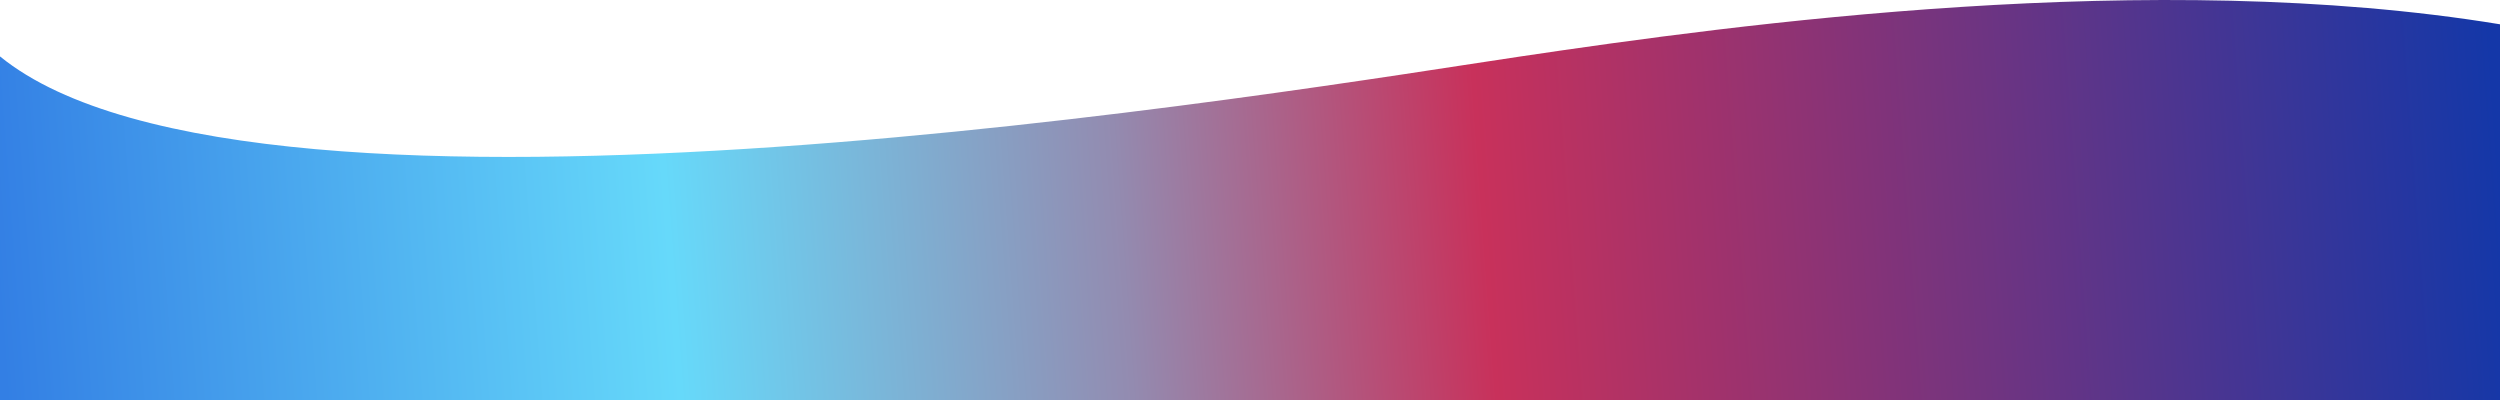
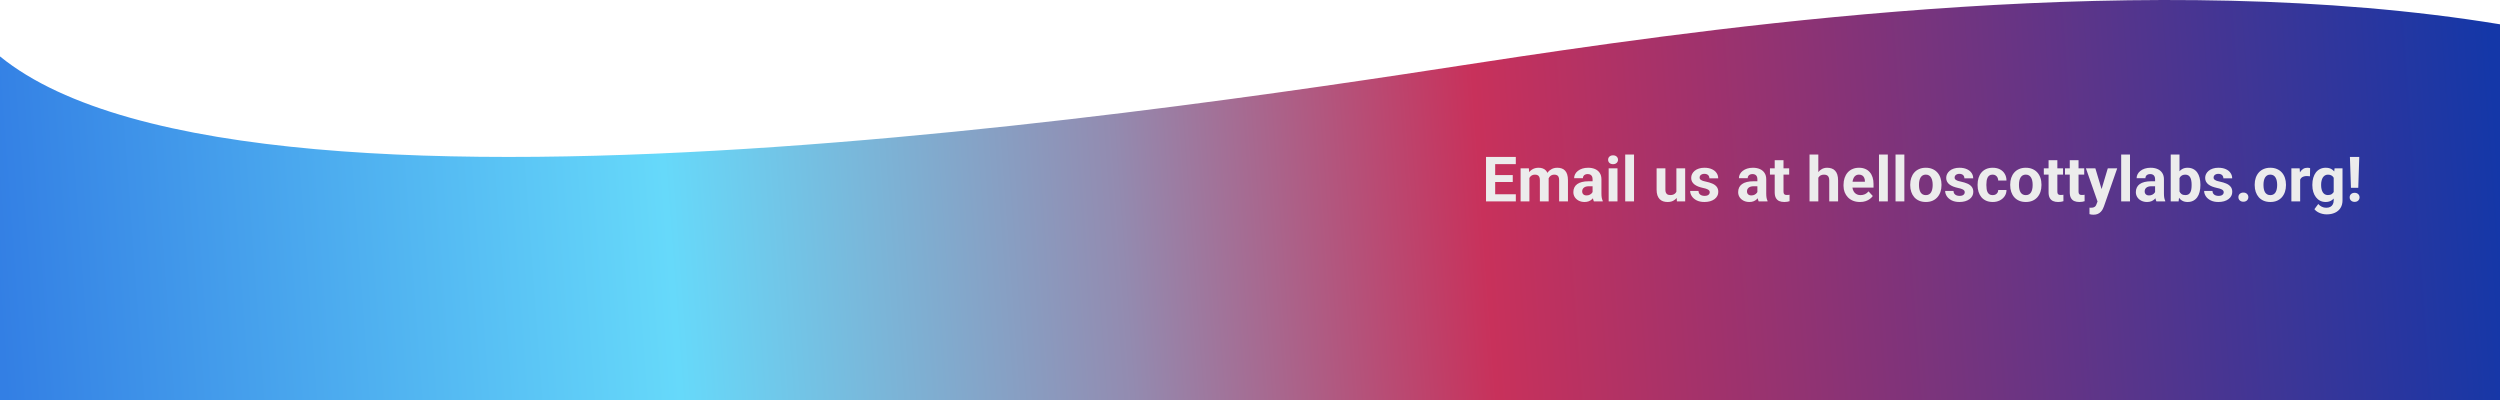
<svg xmlns="http://www.w3.org/2000/svg" width="1440" height="230" viewBox="0 0 1440 230" fill="none">
-   <path d="M1440 277.702L0 277.702L2.14368e-05 32.494C148 152.994 751.389 50.994 876 32.494C1000.61 13.994 1240 -18.854 1440 13.994L1440 277.702Z" fill="url(#paint0_linear_704_352)" />
+   <path d="M1440 277.702L0 277.702L2.14368e-05 32.494C148 152.994 751.389 50.994 876 32.494C1000.61 13.994 1240 -18.854 1440 13.994L1440 277.702Z" fill="url(#paint0_linear_920_2)" />
+   <path d="M873.119 111.882V115.995H859.496V111.882H873.119ZM861.219 90.401V115.995H855.945V90.401H861.219ZM871.344 100.825V104.833H859.496V100.825H871.344ZM873.102 90.401V94.532H859.496V90.401H873.102ZM880.941 100.913V115.995H875.861V96.976H880.625L880.941 100.913ZM880.238 105.817H878.832C878.832 104.493 878.99 103.274 879.307 102.161C879.635 101.036 880.109 100.063 880.73 99.243C881.363 98.411 882.143 97.767 883.068 97.31C883.994 96.853 885.066 96.624 886.285 96.624C887.129 96.624 887.902 96.753 888.605 97.011C889.309 97.257 889.912 97.649 890.416 98.189C890.932 98.716 891.33 99.407 891.611 100.263C891.893 101.106 892.033 102.12 892.033 103.304V115.995H886.971V103.866C886.971 102.999 886.854 102.331 886.619 101.862C886.385 101.394 886.051 101.065 885.617 100.878C885.195 100.69 884.686 100.597 884.088 100.597C883.432 100.597 882.857 100.731 882.365 101.001C881.885 101.271 881.486 101.646 881.17 102.126C880.854 102.595 880.619 103.146 880.467 103.778C880.314 104.411 880.238 105.091 880.238 105.817ZM891.559 105.237L889.748 105.466C889.748 104.224 889.9 103.069 890.205 102.003C890.521 100.937 890.984 99.999 891.594 99.19C892.215 98.382 892.982 97.755 893.896 97.31C894.811 96.853 895.865 96.624 897.061 96.624C897.975 96.624 898.807 96.759 899.557 97.028C900.307 97.286 900.945 97.702 901.473 98.276C902.012 98.839 902.422 99.577 902.703 100.491C902.996 101.405 903.143 102.524 903.143 103.849V115.995H898.062V103.849C898.062 102.97 897.945 102.302 897.711 101.845C897.488 101.376 897.16 101.054 896.727 100.878C896.305 100.69 895.801 100.597 895.215 100.597C894.605 100.597 894.072 100.72 893.615 100.966C893.158 101.2 892.777 101.528 892.473 101.95C892.168 102.372 891.939 102.864 891.787 103.427C891.635 103.978 891.559 104.581 891.559 105.237ZM917.328 111.706V103.233C917.328 102.624 917.229 102.103 917.029 101.669C916.83 101.224 916.52 100.878 916.098 100.632C915.688 100.386 915.154 100.263 914.498 100.263C913.936 100.263 913.449 100.362 913.039 100.562C912.629 100.749 912.312 101.024 912.09 101.388C911.867 101.739 911.756 102.155 911.756 102.636H906.693C906.693 101.827 906.881 101.06 907.256 100.333C907.631 99.606 908.176 98.968 908.891 98.417C909.605 97.855 910.455 97.415 911.439 97.099C912.436 96.782 913.549 96.624 914.779 96.624C916.256 96.624 917.568 96.87 918.717 97.362C919.865 97.855 920.768 98.593 921.424 99.577C922.092 100.562 922.426 101.792 922.426 103.269V111.407C922.426 112.45 922.49 113.306 922.619 113.974C922.748 114.63 922.936 115.204 923.182 115.696V115.995H918.066C917.82 115.479 917.633 114.835 917.504 114.062C917.387 113.276 917.328 112.491 917.328 111.706ZM917.996 104.411L918.031 107.276H915.201C914.533 107.276 913.953 107.353 913.461 107.505C912.969 107.657 912.564 107.874 912.248 108.155C911.932 108.425 911.697 108.741 911.545 109.104C911.404 109.468 911.334 109.866 911.334 110.3C911.334 110.733 911.434 111.126 911.633 111.478C911.832 111.817 912.119 112.087 912.494 112.286C912.869 112.474 913.309 112.567 913.812 112.567C914.574 112.567 915.236 112.415 915.799 112.11C916.361 111.806 916.795 111.431 917.1 110.985C917.416 110.54 917.58 110.118 917.592 109.72L918.928 111.864C918.74 112.345 918.482 112.843 918.154 113.358C917.838 113.874 917.434 114.36 916.941 114.817C916.449 115.263 915.857 115.632 915.166 115.925C914.475 116.206 913.654 116.347 912.705 116.347C911.498 116.347 910.402 116.106 909.418 115.626C908.445 115.134 907.672 114.46 907.098 113.604C906.535 112.737 906.254 111.753 906.254 110.651C906.254 109.655 906.441 108.771 906.816 107.997C907.191 107.224 907.742 106.573 908.469 106.046C909.207 105.507 910.127 105.103 911.229 104.833C912.33 104.552 913.607 104.411 915.061 104.411H917.996ZM931.672 96.976V115.995H926.592V96.976H931.672ZM926.275 92.019C926.275 91.28 926.533 90.671 927.049 90.19C927.564 89.71 928.256 89.47 929.123 89.47C929.979 89.47 930.664 89.71 931.18 90.19C931.707 90.671 931.971 91.28 931.971 92.019C931.971 92.757 931.707 93.366 931.18 93.847C930.664 94.327 929.979 94.567 929.123 94.567C928.256 94.567 927.564 94.327 927.049 93.847C926.533 93.366 926.275 92.757 926.275 92.019ZM941.199 88.995V115.995H936.119V88.995H941.199ZM965.598 111.442V96.976H970.66V115.995H965.896L965.598 111.442ZM966.16 107.54L967.654 107.505C967.654 108.771 967.508 109.948 967.215 111.038C966.922 112.116 966.482 113.054 965.896 113.851C965.311 114.636 964.572 115.251 963.682 115.696C962.791 116.13 961.742 116.347 960.535 116.347C959.609 116.347 958.754 116.218 957.969 115.96C957.195 115.69 956.527 115.274 955.965 114.712C955.414 114.138 954.98 113.405 954.664 112.515C954.359 111.612 954.207 110.528 954.207 109.263V96.976H959.27V109.298C959.27 109.86 959.334 110.335 959.463 110.722C959.604 111.108 959.797 111.425 960.043 111.671C960.289 111.917 960.576 112.093 960.904 112.198C961.244 112.304 961.619 112.356 962.029 112.356C963.072 112.356 963.893 112.146 964.49 111.724C965.1 111.302 965.527 110.728 965.773 110.001C966.031 109.263 966.16 108.442 966.16 107.54ZM984.811 110.739C984.811 110.376 984.705 110.048 984.494 109.755C984.283 109.462 983.891 109.192 983.316 108.946C982.754 108.688 981.939 108.454 980.873 108.243C979.912 108.032 979.016 107.769 978.184 107.452C977.363 107.124 976.648 106.731 976.039 106.274C975.441 105.817 974.973 105.278 974.633 104.657C974.293 104.024 974.123 103.304 974.123 102.495C974.123 101.698 974.293 100.948 974.633 100.245C974.984 99.542 975.482 98.921 976.127 98.382C976.783 97.831 977.58 97.403 978.518 97.099C979.467 96.782 980.533 96.624 981.717 96.624C983.369 96.624 984.787 96.888 985.971 97.415C987.166 97.942 988.08 98.669 988.713 99.595C989.357 100.509 989.68 101.552 989.68 102.724H984.617C984.617 102.231 984.512 101.792 984.301 101.405C984.102 101.007 983.785 100.696 983.352 100.474C982.93 100.239 982.379 100.122 981.699 100.122C981.137 100.122 980.65 100.222 980.24 100.421C979.83 100.608 979.514 100.866 979.291 101.194C979.08 101.511 978.975 101.862 978.975 102.249C978.975 102.542 979.033 102.806 979.15 103.04C979.279 103.263 979.484 103.468 979.766 103.655C980.047 103.843 980.41 104.019 980.855 104.183C981.312 104.335 981.875 104.476 982.543 104.604C983.914 104.886 985.139 105.255 986.217 105.712C987.295 106.157 988.15 106.767 988.783 107.54C989.416 108.302 989.732 109.304 989.732 110.546C989.732 111.39 989.545 112.163 989.17 112.866C988.795 113.569 988.256 114.185 987.553 114.712C986.85 115.228 986.006 115.632 985.021 115.925C984.049 116.206 982.953 116.347 981.734 116.347C979.965 116.347 978.465 116.03 977.234 115.397C976.016 114.765 975.09 113.962 974.457 112.989C973.836 112.005 973.525 110.997 973.525 109.966H978.324C978.348 110.657 978.523 111.214 978.852 111.636C979.191 112.058 979.619 112.362 980.135 112.55C980.662 112.737 981.23 112.831 981.84 112.831C982.496 112.831 983.041 112.743 983.475 112.567C983.908 112.38 984.236 112.134 984.459 111.829C984.693 111.513 984.811 111.149 984.811 110.739ZM1012.25 111.706V103.233C1012.25 102.624 1012.15 102.103 1011.95 101.669C1011.75 101.224 1011.44 100.878 1011.02 100.632C1010.61 100.386 1010.08 100.263 1009.42 100.263C1008.86 100.263 1008.37 100.362 1007.96 100.562C1007.55 100.749 1007.23 101.024 1007.01 101.388C1006.79 101.739 1006.68 102.155 1006.68 102.636H1001.62C1001.62 101.827 1001.8 101.06 1002.18 100.333C1002.55 99.606 1003.1 98.968 1003.81 98.417C1004.53 97.855 1005.38 97.415 1006.36 97.099C1007.36 96.782 1008.47 96.624 1009.7 96.624C1011.18 96.624 1012.49 96.87 1013.64 97.362C1014.79 97.855 1015.69 98.593 1016.35 99.577C1017.01 100.562 1017.35 101.792 1017.35 103.269V111.407C1017.35 112.45 1017.41 113.306 1017.54 113.974C1017.67 114.63 1017.86 115.204 1018.1 115.696V115.995H1012.99C1012.74 115.479 1012.55 114.835 1012.43 114.062C1012.31 113.276 1012.25 112.491 1012.25 111.706ZM1012.92 104.411L1012.95 107.276H1010.12C1009.46 107.276 1008.88 107.353 1008.38 107.505C1007.89 107.657 1007.49 107.874 1007.17 108.155C1006.85 108.425 1006.62 108.741 1006.47 109.104C1006.33 109.468 1006.26 109.866 1006.26 110.3C1006.26 110.733 1006.36 111.126 1006.55 111.478C1006.75 111.817 1007.04 112.087 1007.42 112.286C1007.79 112.474 1008.23 112.567 1008.73 112.567C1009.5 112.567 1010.16 112.415 1010.72 112.11C1011.28 111.806 1011.72 111.431 1012.02 110.985C1012.34 110.54 1012.5 110.118 1012.51 109.72L1013.85 111.864C1013.66 112.345 1013.4 112.843 1013.08 113.358C1012.76 113.874 1012.36 114.36 1011.86 114.817C1011.37 115.263 1010.78 115.632 1010.09 115.925C1009.4 116.206 1008.58 116.347 1007.63 116.347C1006.42 116.347 1005.32 116.106 1004.34 115.626C1003.37 115.134 1002.59 114.46 1002.02 113.604C1001.46 112.737 1001.18 111.753 1001.18 110.651C1001.18 109.655 1001.36 108.771 1001.74 107.997C1002.11 107.224 1002.66 106.573 1003.39 106.046C1004.13 105.507 1005.05 105.103 1006.15 104.833C1007.25 104.552 1008.53 104.411 1009.98 104.411H1012.92ZM1030.57 96.976V100.562H1019.49V96.976H1030.57ZM1022.23 92.282H1027.3V110.265C1027.3 110.815 1027.37 111.237 1027.51 111.53C1027.66 111.823 1027.88 112.028 1028.18 112.146C1028.47 112.251 1028.84 112.304 1029.28 112.304C1029.6 112.304 1029.88 112.292 1030.13 112.269C1030.38 112.233 1030.6 112.198 1030.78 112.163L1030.79 115.89C1030.36 116.03 1029.89 116.142 1029.39 116.224C1028.88 116.306 1028.33 116.347 1027.72 116.347C1026.61 116.347 1025.63 116.165 1024.8 115.802C1023.98 115.427 1023.35 114.829 1022.9 114.009C1022.46 113.188 1022.23 112.11 1022.23 110.774V92.282ZM1047.35 88.995V115.995H1042.29V88.995H1047.35ZM1046.63 105.817H1045.24C1045.26 104.493 1045.43 103.274 1045.77 102.161C1046.11 101.036 1046.6 100.063 1047.23 99.243C1047.86 98.411 1048.62 97.767 1049.5 97.31C1050.39 96.853 1051.37 96.624 1052.45 96.624C1053.39 96.624 1054.24 96.759 1055 97.028C1055.77 97.286 1056.44 97.708 1056.99 98.294C1057.55 98.868 1057.98 99.624 1058.29 100.562C1058.59 101.499 1058.74 102.636 1058.74 103.972V115.995H1053.65V103.937C1053.65 103.093 1053.52 102.431 1053.28 101.95C1053.04 101.458 1052.7 101.112 1052.24 100.913C1051.79 100.702 1051.24 100.597 1050.59 100.597C1049.86 100.597 1049.24 100.731 1048.72 101.001C1048.22 101.271 1047.82 101.646 1047.51 102.126C1047.21 102.595 1046.98 103.146 1046.84 103.778C1046.7 104.411 1046.63 105.091 1046.63 105.817ZM1071.35 116.347C1069.87 116.347 1068.55 116.112 1067.38 115.644C1066.2 115.163 1065.21 114.501 1064.39 113.657C1063.58 112.813 1062.96 111.835 1062.52 110.722C1062.09 109.597 1061.87 108.401 1061.87 107.136V106.433C1061.87 104.991 1062.08 103.673 1062.49 102.478C1062.9 101.282 1063.48 100.245 1064.25 99.366C1065.02 98.487 1065.96 97.814 1067.06 97.345C1068.16 96.864 1069.4 96.624 1070.79 96.624C1072.13 96.624 1073.33 96.847 1074.37 97.292C1075.41 97.737 1076.29 98.37 1076.99 99.19C1077.71 100.011 1078.24 100.995 1078.61 102.144C1078.97 103.28 1079.15 104.546 1079.15 105.94V108.05H1064.04V104.675H1074.18V104.288C1074.18 103.585 1074.05 102.958 1073.79 102.407C1073.54 101.845 1073.17 101.399 1072.67 101.071C1072.16 100.743 1071.52 100.579 1070.73 100.579C1070.06 100.579 1069.49 100.726 1069.01 101.019C1068.53 101.312 1068.14 101.722 1067.83 102.249C1067.54 102.776 1067.32 103.397 1067.16 104.112C1067.02 104.815 1066.95 105.589 1066.95 106.433V107.136C1066.95 107.897 1067.06 108.601 1067.27 109.245C1067.49 109.89 1067.8 110.446 1068.2 110.915C1068.61 111.384 1069.1 111.747 1069.68 112.005C1070.26 112.263 1070.93 112.392 1071.66 112.392C1072.58 112.392 1073.43 112.216 1074.21 111.864C1075.01 111.501 1075.7 110.956 1076.27 110.229L1078.73 112.901C1078.33 113.476 1077.79 114.026 1077.1 114.554C1076.42 115.081 1075.6 115.515 1074.63 115.854C1073.67 116.183 1072.58 116.347 1071.35 116.347ZM1087.38 88.995V115.995H1082.3V88.995H1087.38ZM1096.91 88.995V115.995H1091.83V88.995H1096.91ZM1100.28 106.679V106.31C1100.28 104.915 1100.48 103.632 1100.88 102.46C1101.28 101.276 1101.86 100.251 1102.62 99.384C1103.38 98.517 1104.32 97.843 1105.43 97.362C1106.54 96.87 1107.82 96.624 1109.26 96.624C1110.71 96.624 1111.99 96.87 1113.11 97.362C1114.24 97.843 1115.18 98.517 1115.94 99.384C1116.72 100.251 1117.3 101.276 1117.7 102.46C1118.1 103.632 1118.3 104.915 1118.3 106.31V106.679C1118.3 108.062 1118.1 109.345 1117.7 110.528C1117.3 111.7 1116.72 112.726 1115.94 113.604C1115.18 114.472 1114.24 115.146 1113.13 115.626C1112.02 116.106 1110.74 116.347 1109.3 116.347C1107.86 116.347 1106.57 116.106 1105.45 115.626C1104.34 115.146 1103.39 114.472 1102.62 113.604C1101.86 112.726 1101.28 111.7 1100.88 110.528C1100.48 109.345 1100.28 108.062 1100.28 106.679ZM1105.34 106.31V106.679C1105.34 107.476 1105.41 108.22 1105.55 108.911C1105.7 109.603 1105.92 110.212 1106.22 110.739C1106.54 111.255 1106.95 111.659 1107.45 111.952C1107.96 112.245 1108.57 112.392 1109.3 112.392C1110 112.392 1110.61 112.245 1111.11 111.952C1111.61 111.659 1112.02 111.255 1112.32 110.739C1112.63 110.212 1112.85 109.603 1112.99 108.911C1113.14 108.22 1113.22 107.476 1113.22 106.679V106.31C1113.22 105.536 1113.14 104.81 1112.99 104.13C1112.85 103.438 1112.62 102.829 1112.3 102.302C1112 101.763 1111.6 101.341 1111.09 101.036C1110.59 100.731 1109.98 100.579 1109.26 100.579C1108.55 100.579 1107.94 100.731 1107.44 101.036C1106.94 101.341 1106.54 101.763 1106.22 102.302C1105.92 102.829 1105.7 103.438 1105.55 104.13C1105.41 104.81 1105.34 105.536 1105.34 106.31ZM1131.69 110.739C1131.69 110.376 1131.59 110.048 1131.38 109.755C1131.17 109.462 1130.77 109.192 1130.2 108.946C1129.64 108.688 1128.82 108.454 1127.76 108.243C1126.79 108.032 1125.9 107.769 1125.07 107.452C1124.25 107.124 1123.53 106.731 1122.92 106.274C1122.32 105.817 1121.86 105.278 1121.52 104.657C1121.18 104.024 1121.01 103.304 1121.01 102.495C1121.01 101.698 1121.18 100.948 1121.52 100.245C1121.87 99.542 1122.37 98.921 1123.01 98.382C1123.67 97.831 1124.46 97.403 1125.4 97.099C1126.35 96.782 1127.42 96.624 1128.6 96.624C1130.25 96.624 1131.67 96.888 1132.85 97.415C1134.05 97.942 1134.96 98.669 1135.6 99.595C1136.24 100.509 1136.56 101.552 1136.56 102.724H1131.5C1131.5 102.231 1131.39 101.792 1131.18 101.405C1130.98 101.007 1130.67 100.696 1130.23 100.474C1129.81 100.239 1129.26 100.122 1128.58 100.122C1128.02 100.122 1127.53 100.222 1127.12 100.421C1126.71 100.608 1126.4 100.866 1126.17 101.194C1125.96 101.511 1125.86 101.862 1125.86 102.249C1125.86 102.542 1125.92 102.806 1126.03 103.04C1126.16 103.263 1126.37 103.468 1126.65 103.655C1126.93 103.843 1127.29 104.019 1127.74 104.183C1128.2 104.335 1128.76 104.476 1129.43 104.604C1130.8 104.886 1132.02 105.255 1133.1 105.712C1134.18 106.157 1135.03 106.767 1135.67 107.54C1136.3 108.302 1136.62 109.304 1136.62 110.546C1136.62 111.39 1136.43 112.163 1136.05 112.866C1135.68 113.569 1135.14 114.185 1134.44 114.712C1133.73 115.228 1132.89 115.632 1131.9 115.925C1130.93 116.206 1129.84 116.347 1128.62 116.347C1126.85 116.347 1125.35 116.03 1124.12 115.397C1122.9 114.765 1121.97 113.962 1121.34 112.989C1120.72 112.005 1120.41 110.997 1120.41 109.966H1125.21C1125.23 110.657 1125.41 111.214 1125.73 111.636C1126.07 112.058 1126.5 112.362 1127.02 112.55C1127.54 112.737 1128.11 112.831 1128.72 112.831C1129.38 112.831 1129.92 112.743 1130.36 112.567C1130.79 112.38 1131.12 112.134 1131.34 111.829C1131.58 111.513 1131.69 111.149 1131.69 110.739ZM1147.76 112.392C1148.38 112.392 1148.93 112.274 1149.41 112.04C1149.89 111.794 1150.27 111.454 1150.54 111.021C1150.82 110.575 1150.96 110.054 1150.98 109.456H1155.74C1155.73 110.792 1155.37 111.981 1154.67 113.024C1153.96 114.056 1153.02 114.87 1151.84 115.468C1150.65 116.054 1149.33 116.347 1147.87 116.347C1146.39 116.347 1145.1 116.101 1144 115.608C1142.91 115.116 1142 114.437 1141.27 113.569C1140.55 112.69 1140 111.671 1139.64 110.511C1139.28 109.339 1139.09 108.085 1139.09 106.749V106.239C1139.09 104.892 1139.28 103.638 1139.64 102.478C1140 101.306 1140.55 100.286 1141.27 99.419C1142 98.54 1142.91 97.855 1144 97.362C1145.09 96.87 1146.37 96.624 1147.83 96.624C1149.39 96.624 1150.75 96.923 1151.93 97.52C1153.11 98.118 1154.04 98.974 1154.7 100.087C1155.38 101.188 1155.73 102.495 1155.74 104.007H1150.98C1150.96 103.374 1150.83 102.8 1150.57 102.284C1150.33 101.769 1149.96 101.358 1149.48 101.054C1149.01 100.737 1148.43 100.579 1147.74 100.579C1147 100.579 1146.4 100.737 1145.93 101.054C1145.46 101.358 1145.1 101.78 1144.84 102.319C1144.58 102.847 1144.4 103.45 1144.3 104.13C1144.2 104.798 1144.16 105.501 1144.16 106.239V106.749C1144.16 107.487 1144.2 108.196 1144.3 108.876C1144.39 109.556 1144.57 110.159 1144.82 110.687C1145.09 111.214 1145.46 111.63 1145.93 111.935C1146.4 112.239 1147.01 112.392 1147.76 112.392ZM1157.87 106.679V106.31C1157.87 104.915 1158.07 103.632 1158.46 102.46C1158.86 101.276 1159.44 100.251 1160.21 99.384C1160.97 98.517 1161.9 97.843 1163.02 97.362C1164.13 96.87 1165.41 96.624 1166.85 96.624C1168.29 96.624 1169.57 96.87 1170.7 97.362C1171.82 97.843 1172.77 98.517 1173.53 99.384C1174.3 100.251 1174.89 101.276 1175.29 102.46C1175.69 103.632 1175.88 104.915 1175.88 106.31V106.679C1175.88 108.062 1175.69 109.345 1175.29 110.528C1174.89 111.7 1174.3 112.726 1173.53 113.604C1172.77 114.472 1171.83 115.146 1170.72 115.626C1169.6 116.106 1168.33 116.347 1166.88 116.347C1165.44 116.347 1164.16 116.106 1163.04 115.626C1161.92 115.146 1160.98 114.472 1160.21 113.604C1159.44 112.726 1158.86 111.7 1158.46 110.528C1158.07 109.345 1157.87 108.062 1157.87 106.679ZM1162.93 106.31V106.679C1162.93 107.476 1163 108.22 1163.14 108.911C1163.28 109.603 1163.5 110.212 1163.81 110.739C1164.12 111.255 1164.54 111.659 1165.04 111.952C1165.54 112.245 1166.16 112.392 1166.88 112.392C1167.59 112.392 1168.19 112.245 1168.7 111.952C1169.2 111.659 1169.6 111.255 1169.91 110.739C1170.21 110.212 1170.44 109.603 1170.58 108.911C1170.73 108.22 1170.8 107.476 1170.8 106.679V106.31C1170.8 105.536 1170.73 104.81 1170.58 104.13C1170.44 103.438 1170.21 102.829 1169.89 102.302C1169.59 101.763 1169.18 101.341 1168.68 101.036C1168.17 100.731 1167.56 100.579 1166.85 100.579C1166.13 100.579 1165.53 100.731 1165.02 101.036C1164.53 101.341 1164.12 101.763 1163.81 102.302C1163.5 102.829 1163.28 103.438 1163.14 104.13C1163 104.81 1162.93 105.536 1162.93 106.31ZM1188.31 96.976V100.562H1177.24V96.976H1188.31ZM1179.98 92.282H1185.04V110.265C1185.04 110.815 1185.11 111.237 1185.25 111.53C1185.41 111.823 1185.63 112.028 1185.92 112.146C1186.21 112.251 1186.58 112.304 1187.03 112.304C1187.35 112.304 1187.63 112.292 1187.87 112.269C1188.13 112.233 1188.35 112.198 1188.52 112.163L1188.54 115.89C1188.11 116.03 1187.64 116.142 1187.13 116.224C1186.63 116.306 1186.07 116.347 1185.46 116.347C1184.35 116.347 1183.38 116.165 1182.55 115.802C1181.73 115.427 1181.09 114.829 1180.65 114.009C1180.2 113.188 1179.98 112.11 1179.98 110.774V92.282ZM1200.51 96.976V100.562H1189.44V96.976H1200.51ZM1192.18 92.282H1197.24V110.265C1197.24 110.815 1197.31 111.237 1197.45 111.53C1197.61 111.823 1197.83 112.028 1198.12 112.146C1198.41 112.251 1198.78 112.304 1199.23 112.304C1199.54 112.304 1199.83 112.292 1200.07 112.269C1200.33 112.233 1200.55 112.198 1200.72 112.163L1200.74 115.89C1200.31 116.03 1199.84 116.142 1199.33 116.224C1198.83 116.306 1198.27 116.347 1197.66 116.347C1196.55 116.347 1195.58 116.165 1194.75 115.802C1193.93 115.427 1193.29 114.829 1192.85 114.009C1192.4 113.188 1192.18 112.11 1192.18 110.774V92.282ZM1209.04 113.851L1214.08 96.976H1219.51L1211.87 118.86C1211.7 119.341 1211.48 119.856 1211.2 120.407C1210.93 120.958 1210.56 121.479 1210.09 121.972C1209.63 122.476 1209.05 122.886 1208.35 123.202C1207.66 123.519 1206.81 123.677 1205.8 123.677C1205.32 123.677 1204.93 123.647 1204.62 123.589C1204.32 123.53 1203.96 123.448 1203.54 123.343V119.634C1203.66 119.634 1203.8 119.634 1203.94 119.634C1204.08 119.646 1204.21 119.651 1204.34 119.651C1205.01 119.651 1205.56 119.575 1205.98 119.423C1206.4 119.271 1206.74 119.036 1207 118.72C1207.26 118.415 1207.46 118.017 1207.61 117.524L1209.04 113.851ZM1206.93 96.976L1211.06 110.757L1211.78 116.118L1208.33 116.487L1201.5 96.976H1206.93ZM1226.88 88.995V115.995H1221.8V88.995H1226.88ZM1241.33 111.706V103.233C1241.33 102.624 1241.23 102.103 1241.03 101.669C1240.83 101.224 1240.52 100.878 1240.1 100.632C1239.69 100.386 1239.15 100.263 1238.5 100.263C1237.94 100.263 1237.45 100.362 1237.04 100.562C1236.63 100.749 1236.31 101.024 1236.09 101.388C1235.87 101.739 1235.76 102.155 1235.76 102.636H1230.69C1230.69 101.827 1230.88 101.06 1231.26 100.333C1231.63 99.606 1232.18 98.968 1232.89 98.417C1233.61 97.855 1234.46 97.415 1235.44 97.099C1236.44 96.782 1237.55 96.624 1238.78 96.624C1240.26 96.624 1241.57 96.87 1242.72 97.362C1243.87 97.855 1244.77 98.593 1245.42 99.577C1246.09 100.562 1246.43 101.792 1246.43 103.269V111.407C1246.43 112.45 1246.49 113.306 1246.62 113.974C1246.75 114.63 1246.94 115.204 1247.18 115.696V115.995H1242.07C1241.82 115.479 1241.63 114.835 1241.5 114.062C1241.39 113.276 1241.33 112.491 1241.33 111.706ZM1242 104.411L1242.03 107.276H1239.2C1238.53 107.276 1237.95 107.353 1237.46 107.505C1236.97 107.657 1236.56 107.874 1236.25 108.155C1235.93 108.425 1235.7 108.741 1235.54 109.104C1235.4 109.468 1235.33 109.866 1235.33 110.3C1235.33 110.733 1235.43 111.126 1235.63 111.478C1235.83 111.817 1236.12 112.087 1236.49 112.286C1236.87 112.474 1237.31 112.567 1237.81 112.567C1238.57 112.567 1239.24 112.415 1239.8 112.11C1240.36 111.806 1240.79 111.431 1241.1 110.985C1241.42 110.54 1241.58 110.118 1241.59 109.72L1242.93 111.864C1242.74 112.345 1242.48 112.843 1242.15 113.358C1241.84 113.874 1241.43 114.36 1240.94 114.817C1240.45 115.263 1239.86 115.632 1239.17 115.925C1238.47 116.206 1237.65 116.347 1236.71 116.347C1235.5 116.347 1234.4 116.106 1233.42 115.626C1232.45 115.134 1231.67 114.46 1231.1 113.604C1230.54 112.737 1230.25 111.753 1230.25 110.651C1230.25 109.655 1230.44 108.771 1230.82 107.997C1231.19 107.224 1231.74 106.573 1232.47 106.046C1233.21 105.507 1234.13 105.103 1235.23 104.833C1236.33 104.552 1237.61 104.411 1239.06 104.411H1242ZM1250.33 88.995H1255.39V111.636L1254.88 115.995H1250.33V88.995ZM1267.43 106.292V106.661C1267.43 108.079 1267.28 109.38 1266.97 110.563C1266.68 111.747 1266.22 112.772 1265.6 113.64C1264.98 114.495 1264.21 115.163 1263.28 115.644C1262.37 116.112 1261.29 116.347 1260.05 116.347C1258.89 116.347 1257.88 116.112 1257.03 115.644C1256.18 115.175 1255.47 114.513 1254.9 113.657C1254.32 112.802 1253.86 111.8 1253.51 110.651C1253.16 109.503 1252.89 108.249 1252.72 106.89V106.081C1252.89 104.722 1253.16 103.468 1253.51 102.319C1253.86 101.171 1254.32 100.169 1254.9 99.314C1255.47 98.458 1256.18 97.796 1257.03 97.327C1257.87 96.858 1258.87 96.624 1260.01 96.624C1261.27 96.624 1262.36 96.864 1263.28 97.345C1264.22 97.814 1264.99 98.481 1265.6 99.349C1266.22 100.204 1266.68 101.224 1266.97 102.407C1267.28 103.579 1267.43 104.874 1267.43 106.292ZM1262.37 106.661V106.292C1262.37 105.519 1262.31 104.792 1262.19 104.112C1262.09 103.421 1261.9 102.817 1261.63 102.302C1261.36 101.774 1260.99 101.358 1260.52 101.054C1260.07 100.749 1259.47 100.597 1258.75 100.597C1258.06 100.597 1257.47 100.714 1256.99 100.948C1256.51 101.183 1256.11 101.511 1255.79 101.933C1255.49 102.354 1255.26 102.858 1255.11 103.444C1254.96 104.019 1254.86 104.651 1254.83 105.343V107.646C1254.86 108.571 1255.02 109.392 1255.29 110.106C1255.57 110.81 1255.99 111.366 1256.55 111.776C1257.12 112.175 1257.87 112.374 1258.78 112.374C1259.5 112.374 1260.09 112.233 1260.56 111.952C1261.03 111.671 1261.39 111.272 1261.65 110.757C1261.92 110.241 1262.11 109.638 1262.21 108.946C1262.32 108.243 1262.37 107.481 1262.37 106.661ZM1280.86 110.739C1280.86 110.376 1280.76 110.048 1280.54 109.755C1280.33 109.462 1279.94 109.192 1279.37 108.946C1278.8 108.688 1277.99 108.454 1276.92 108.243C1275.96 108.032 1275.07 107.769 1274.23 107.452C1273.41 107.124 1272.7 106.731 1272.09 106.274C1271.49 105.817 1271.02 105.278 1270.68 104.657C1270.34 104.024 1270.17 103.304 1270.17 102.495C1270.17 101.698 1270.34 100.948 1270.68 100.245C1271.04 99.542 1271.53 98.921 1272.18 98.382C1272.83 97.831 1273.63 97.403 1274.57 97.099C1275.52 96.782 1276.58 96.624 1277.77 96.624C1279.42 96.624 1280.84 96.888 1282.02 97.415C1283.22 97.942 1284.13 98.669 1284.76 99.595C1285.41 100.509 1285.73 101.552 1285.73 102.724H1280.67C1280.67 102.231 1280.56 101.792 1280.35 101.405C1280.15 101.007 1279.84 100.696 1279.4 100.474C1278.98 100.239 1278.43 100.122 1277.75 100.122C1277.19 100.122 1276.7 100.222 1276.29 100.421C1275.88 100.608 1275.56 100.866 1275.34 101.194C1275.13 101.511 1275.03 101.862 1275.03 102.249C1275.03 102.542 1275.08 102.806 1275.2 103.04C1275.33 103.263 1275.54 103.468 1275.82 103.655C1276.1 103.843 1276.46 104.019 1276.91 104.183C1277.36 104.335 1277.93 104.476 1278.59 104.604C1279.96 104.886 1281.19 105.255 1282.27 105.712C1283.35 106.157 1284.2 106.767 1284.83 107.54C1285.47 108.302 1285.78 109.304 1285.78 110.546C1285.78 111.39 1285.6 112.163 1285.22 112.866C1284.85 113.569 1284.31 114.185 1283.6 114.712C1282.9 115.228 1282.06 115.632 1281.07 115.925C1280.1 116.206 1279 116.347 1277.79 116.347C1276.02 116.347 1274.52 116.03 1273.29 115.397C1272.07 114.765 1271.14 113.962 1270.51 112.989C1269.89 112.005 1269.58 110.997 1269.58 109.966H1274.38C1274.4 110.657 1274.57 111.214 1274.9 111.636C1275.24 112.058 1275.67 112.362 1276.19 112.55C1276.71 112.737 1277.28 112.831 1277.89 112.831C1278.55 112.831 1279.09 112.743 1279.53 112.567C1279.96 112.38 1280.29 112.134 1280.51 111.829C1280.74 111.513 1280.86 111.149 1280.86 110.739ZM1289.32 113.552C1289.32 112.802 1289.57 112.175 1290.09 111.671C1290.62 111.167 1291.31 110.915 1292.18 110.915C1293.05 110.915 1293.74 111.167 1294.26 111.671C1294.78 112.175 1295.05 112.802 1295.05 113.552C1295.05 114.302 1294.78 114.929 1294.26 115.433C1293.74 115.937 1293.05 116.188 1292.18 116.188C1291.31 116.188 1290.62 115.937 1290.09 115.433C1289.57 114.929 1289.32 114.302 1289.32 113.552ZM1298.7 106.679V106.31C1298.7 104.915 1298.9 103.632 1299.3 102.46C1299.7 101.276 1300.28 100.251 1301.04 99.384C1301.8 98.517 1302.74 97.843 1303.85 97.362C1304.97 96.87 1306.24 96.624 1307.69 96.624C1309.13 96.624 1310.41 96.87 1311.54 97.362C1312.66 97.843 1313.6 98.517 1314.37 99.384C1315.14 100.251 1315.72 101.276 1316.12 102.46C1316.52 103.632 1316.72 104.915 1316.72 106.31V106.679C1316.72 108.062 1316.52 109.345 1316.12 110.528C1315.72 111.7 1315.14 112.726 1314.37 113.604C1313.6 114.472 1312.67 115.146 1311.55 115.626C1310.44 116.106 1309.16 116.347 1307.72 116.347C1306.28 116.347 1305 116.106 1303.87 115.626C1302.76 115.146 1301.81 114.472 1301.04 113.604C1300.28 112.726 1299.7 111.7 1299.3 110.528C1298.9 109.345 1298.7 108.062 1298.7 106.679ZM1303.77 106.31V106.679C1303.77 107.476 1303.84 108.22 1303.98 108.911C1304.12 109.603 1304.34 110.212 1304.64 110.739C1304.96 111.255 1305.37 111.659 1305.88 111.952C1306.38 112.245 1306.99 112.392 1307.72 112.392C1308.42 112.392 1309.03 112.245 1309.53 111.952C1310.04 111.659 1310.44 111.255 1310.74 110.739C1311.05 110.212 1311.27 109.603 1311.41 108.911C1311.56 108.22 1311.64 107.476 1311.64 106.679V106.31C1311.64 105.536 1311.56 104.81 1311.41 104.13C1311.27 103.438 1311.04 102.829 1310.73 102.302C1310.42 101.763 1310.02 101.341 1309.51 101.036C1309.01 100.731 1308.4 100.579 1307.69 100.579C1306.97 100.579 1306.36 100.731 1305.86 101.036C1305.37 101.341 1304.96 101.763 1304.64 102.302C1304.34 102.829 1304.12 103.438 1303.98 104.13C1303.84 104.81 1303.77 105.536 1303.77 106.31ZM1324.89 101.124V115.995H1319.83V96.976H1324.6L1324.89 101.124ZM1330.62 96.853L1330.54 101.546C1330.29 101.511 1329.99 101.481 1329.64 101.458C1329.3 101.423 1328.99 101.405 1328.71 101.405C1327.99 101.405 1327.37 101.499 1326.85 101.687C1326.33 101.862 1325.9 102.126 1325.54 102.478C1325.21 102.829 1324.95 103.257 1324.77 103.761C1324.61 104.265 1324.51 104.839 1324.49 105.483L1323.47 105.167C1323.47 103.937 1323.59 102.806 1323.84 101.774C1324.09 100.731 1324.44 99.823 1324.91 99.05C1325.39 98.276 1325.98 97.679 1326.67 97.257C1327.36 96.835 1328.15 96.624 1329.04 96.624C1329.32 96.624 1329.61 96.647 1329.9 96.694C1330.2 96.73 1330.44 96.782 1330.62 96.853ZM1344.71 96.976H1349.29V115.362C1349.29 117.097 1348.91 118.567 1348.13 119.774C1347.37 120.993 1346.3 121.913 1344.93 122.534C1343.56 123.167 1341.97 123.483 1340.15 123.483C1339.36 123.483 1338.51 123.378 1337.62 123.167C1336.74 122.956 1335.9 122.628 1335.09 122.183C1334.29 121.737 1333.62 121.175 1333.09 120.495L1335.32 117.507C1335.9 118.187 1336.58 118.714 1337.36 119.089C1338.13 119.476 1338.99 119.669 1339.92 119.669C1340.84 119.669 1341.61 119.499 1342.24 119.159C1342.88 118.831 1343.36 118.345 1343.7 117.7C1344.04 117.067 1344.21 116.3 1344.21 115.397V101.37L1344.71 96.976ZM1331.91 106.714V106.345C1331.91 104.892 1332.08 103.573 1332.44 102.39C1332.8 101.194 1333.31 100.169 1333.96 99.314C1334.63 98.458 1335.44 97.796 1336.39 97.327C1337.34 96.858 1338.41 96.624 1339.61 96.624C1340.87 96.624 1341.93 96.858 1342.79 97.327C1343.64 97.796 1344.35 98.464 1344.9 99.331C1345.45 100.187 1345.88 101.2 1346.18 102.372C1346.5 103.532 1346.74 104.804 1346.92 106.187V106.995C1346.74 108.319 1346.48 109.55 1346.13 110.687C1345.78 111.823 1345.31 112.819 1344.74 113.675C1344.17 114.519 1343.45 115.175 1342.6 115.644C1341.75 116.112 1340.74 116.347 1339.57 116.347C1338.4 116.347 1337.34 116.106 1336.39 115.626C1335.45 115.146 1334.65 114.472 1333.98 113.604C1333.31 112.737 1332.8 111.718 1332.44 110.546C1332.08 109.374 1331.91 108.097 1331.91 106.714ZM1336.97 106.345V106.714C1336.97 107.499 1337.05 108.231 1337.2 108.911C1337.35 109.591 1337.59 110.194 1337.9 110.722C1338.23 111.237 1338.63 111.642 1339.12 111.935C1339.61 112.216 1340.19 112.356 1340.86 112.356C1341.78 112.356 1342.54 112.163 1343.12 111.776C1343.71 111.378 1344.15 110.833 1344.44 110.142C1344.73 109.45 1344.9 108.653 1344.95 107.751V105.448C1344.93 104.71 1344.83 104.048 1344.65 103.462C1344.48 102.864 1344.23 102.354 1343.91 101.933C1343.6 101.511 1343.19 101.183 1342.68 100.948C1342.18 100.714 1341.58 100.597 1340.89 100.597C1340.22 100.597 1339.64 100.749 1339.15 101.054C1338.67 101.347 1338.27 101.751 1337.94 102.267C1337.62 102.782 1337.38 103.392 1337.22 104.095C1337.05 104.786 1336.97 105.536 1336.97 106.345ZM1358.94 90.401L1358.36 108.173H1354.14L1353.55 90.401H1358.94ZM1353.41 113.675C1353.41 112.925 1353.66 112.304 1354.18 111.812C1354.71 111.308 1355.4 111.056 1356.25 111.056C1357.12 111.056 1357.81 111.308 1358.33 111.812C1358.84 112.304 1359.1 112.925 1359.1 113.675C1359.1 114.401 1358.84 115.017 1358.33 115.521C1357.81 116.024 1357.12 116.276 1356.25 116.276C1355.4 116.276 1354.71 116.024 1354.18 115.521C1353.66 115.017 1353.41 114.401 1353.41 113.675Z" fill="#ECECEC" />
  <defs>
-     <linearGradient id="paint0_linear_704_352" x1="1440" y1="102.642" x2="1.783" y2="209.364" gradientUnits="userSpaceOnUse">
+     <linearGradient id="paint0_linear_920_2" x1="1440" y1="102.642" x2="1.783" y2="209.364" gradientUnits="userSpaceOnUse">
      <stop stop-color="#1437A8" />
      <stop offset="0.406" stop-color="#C8315B" />
      <stop offset="0.551" stop-color="#938BB0" />
      <stop offset="0.731" stop-color="#66D9FA" />
      <stop offset="1" stop-color="#337FE4" />
    </linearGradient>
  </defs>
</svg>
